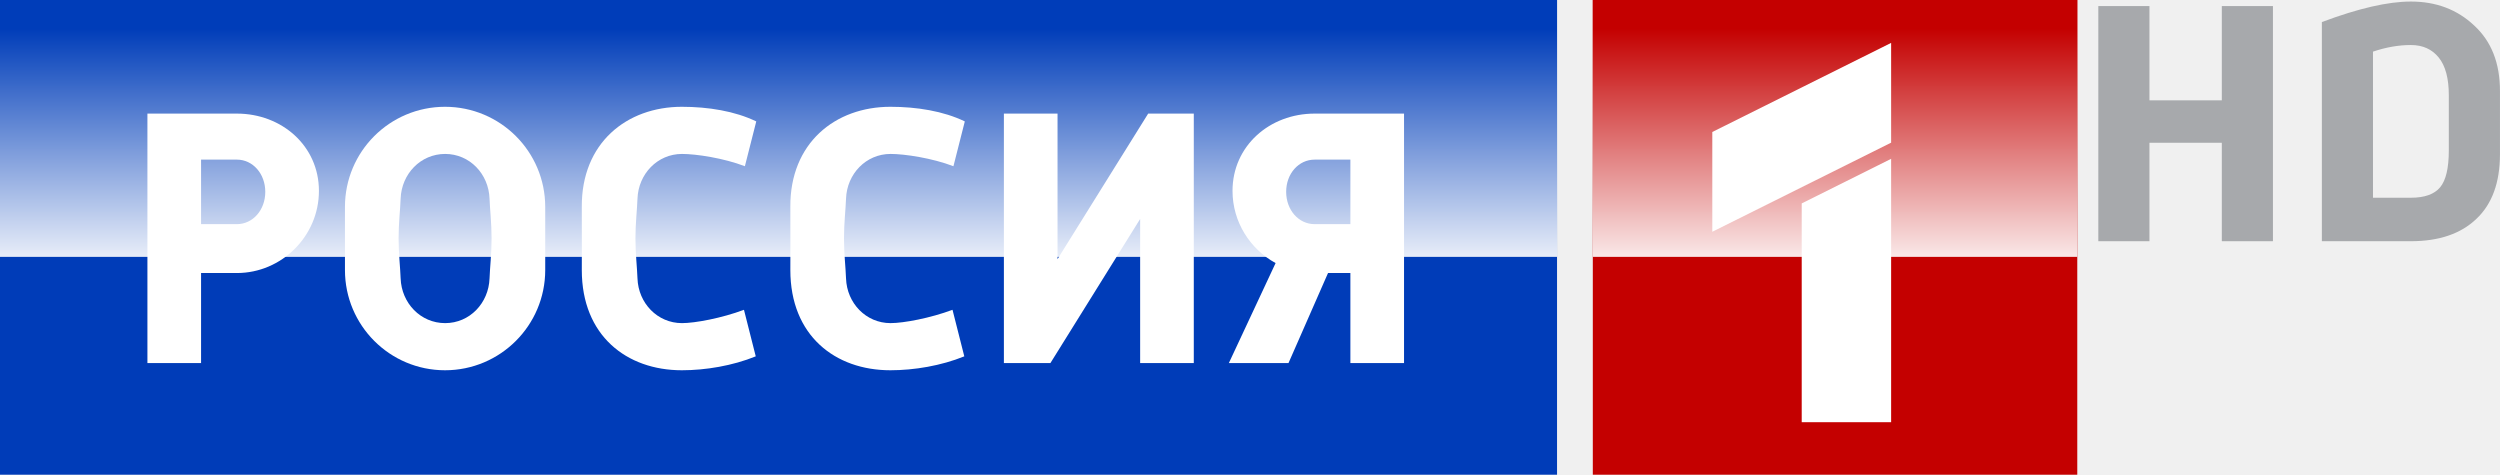
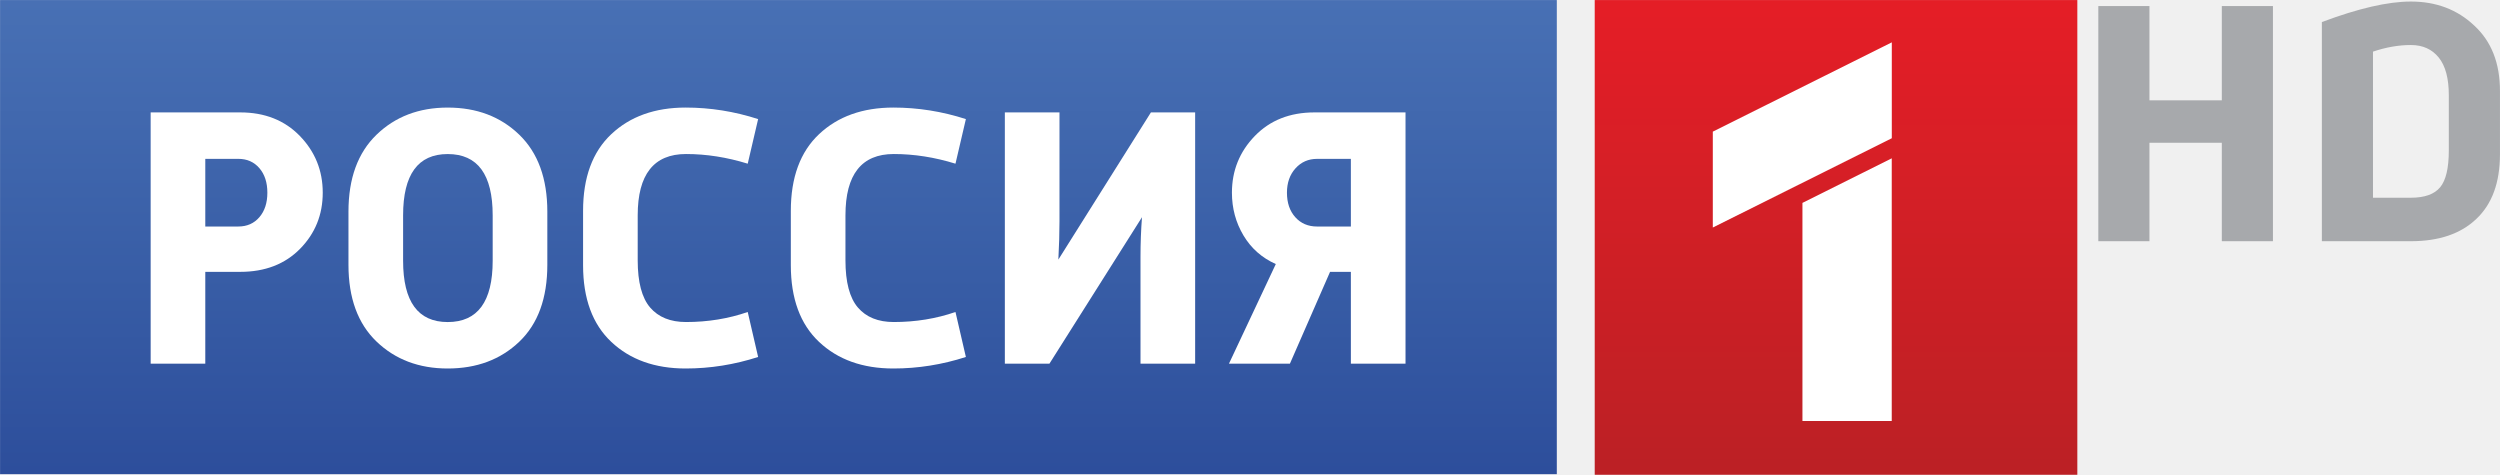
- <svg xmlns="http://www.w3.org/2000/svg" id="svg2" width="1210.4" height="229.85" version="1.2" viewBox="0 0 1134.8 215.49">
+ <svg xmlns="http://www.w3.org/2000/svg" xmlns:xlink="http://www.w3.org/1999/xlink" id="svg2" width="1134.8" height="215.48" version="1.2">
  <link id="dark-mode" href="" rel="stylesheet" type="text/css" />
  <style id="dark-mode-custom-style" type="text/css" />
  <defs id="defs6">
-     <linearGradient id="linearGradient3769" x1="609.99" x2="609.99" y1="8.889" y2="86.089" gradientTransform="translate(-60)" gradientUnits="userSpaceOnUse">
-       <stop id="stop3765" stop-color="#c40000" offset="0" />
-       <stop id="stop3767" stop-color="#fff" offset="1" />
+     <linearGradient id="gradient1" x1="372.72" x2="372.72" y1="221.82" y2="264.53" gradientUnits="userSpaceOnUse">
+       <stop id="stop9" stop-color="#e41e26" offset="1e-7" />
+       <stop id="stop11" stop-color="#bc2025" offset="1" />
    </linearGradient>
-     <linearGradient id="linearGradient3773" x1="609.99" x2="609.99" y1="8.889" y2="86.089" gradientTransform="matrix(3.2215 0 0 1 -1775 0)" gradientUnits="userSpaceOnUse">
-       <stop id="stop3777" stop-color="#003db9" offset="0" />
-       <stop id="stop3779" stop-color="#fff" offset="1" />
+     <linearGradient id="gradient2" x1="273.13" x2="273.13" y1="196.73" y2="290.78" gradientUnits="userSpaceOnUse">
+       <stop id="stop14" stop-color="#5481c1" offset="1e-7" />
+       <stop id="stop16" stop-color="#4c75b8" offset=".186" />
+       <stop id="stop18" stop-color="#375ca5" offset=".547" />
+       <stop id="stop20" stop-color="#1e398d" offset="1" />
    </linearGradient>
+     <linearGradient id="linearGradient4296" x1="372.72" x2="372.72" y1="221.82" y2="264.53" gradientUnits="userSpaceOnUse" xlink:href="#gradient1" />
+     <linearGradient id="linearGradient4300" x1="273.13" x2="273.13" y1="196.73" y2="290.78" gradientUnits="userSpaceOnUse" xlink:href="#gradient2" />
  </defs>
-   <g id="g4517" transform="matrix(1.4759 0 0 1.4759 -1.6589 -.00021232)">
-     <g id="g3781">
-       <rect id="rect2989" width="480" height="146" fill="#003cb8" />
-       <rect id="rect2991" x="491" width="149" height="146" fill="#c40000" />
-       <rect id="rect2993" x="491" width="149" height="79" fill="url(#linearGradient3769)" />
-       <rect id="rect3771" width="480" height="79" fill="url(#linearGradient3773)" />
-     </g>
-     <path id="rect3787" d="m582.75 48.844c-9.167 4.573-18.333 9.146-27.5 13.719v67.281h27.5v-81z" fill="#fff" />
-     <path id="rect3789" d="m582.75 13.188c-18.333 9.135-36.667 18.271-55 27.406v30.688c18.333-9.135 36.667-18.271 55-27.406v-30.688z" fill="#fff" />
-     <path id="path3914" d="m405.44 34.938c-13.841 0-25.25 9.941-25.25 23.781 0 9.515 5.382 17.888 13.25 22.188l-14.375 30.75h18.344l12.156-27.688h6.875v27.688h16.5v-76.719zm0 14.156h11v19.844h-11c-4.923 0-8.75-4.354-8.75-9.938s3.826-9.906 8.75-9.906z" fill="#fff" />
-     <path id="rect3804" d="m354.25 34.938-27.875 44.75v-44.75h-16.5v76.719h14.312l27.594-44.312v44.312h16.5v-76.719z" fill="#fff" />
-     <path id="path3845" d="m73.963 49.09h-11v19.848h11c4.923 0 8.75-4.34 8.75-9.924s-3.826-9.924-8.75-9.924zm0-14.152c13.841 0 25.25 9.942 25.25 23.783 0 13.841-11.409 25.25-25.25 25.25h-11v27.686h-16.5v-76.719z" fill="#fff" />
-     <path id="path3865" d="m152.31 73.344c0-4.71-0.509-8.927-0.625-12.234-0.268-7.623-6.107-13.766-13.656-13.766s-13.424 6.143-13.688 13.766c-0.114 3.308-0.625 7.524-0.625 12.234s0.509 8.958 0.625 12.266c0.268 7.623 6.138 13.766 13.688 13.766s13.388-6.143 13.656-13.766c0.116-3.308 0.625-7.556 0.625-12.266zm-14.312 40.531c-17.009 0-30.781-13.803-30.781-30.812v-19.438c0-17.009 13.772-30.781 30.781-30.781s30.812 13.772 30.812 30.781v19.438c0 17.009-13.803 30.812-30.812 30.812z" fill="#fff" />
-     <path id="path3888" d="m210.84 32.844c-17.009 0-30.912 11.159-30.781 30.781 0.043 6.479 0 19.438 0 19.438 0 20.145 13.772 30.812 30.781 30.812 7.273 0 15.629-1.39 22.719-4.281l-3.625-14.312c-6.84 2.56-15.035 4.094-19.062 4.094-7.55 0-13.42-6.127-13.688-13.75-0.116-3.308-0.625-7.571-0.625-12.281s0.511-8.911 0.625-12.219c0.263-7.623 6.138-13.781 13.688-13.781 4.333 0 12.833 1.272 19.344 3.781l3.5-13.781c-6.574-3.185-14.813-4.5-22.875-4.5z" fill="#fff" />
-     <path id="path3890" d="m274.98 32.844c-17.009 0-30.912 11.159-30.781 30.781 0.043 6.479 0 19.437 0 19.437 0 20.145 13.772 30.812 30.781 30.812 7.273 0 15.629-1.39 22.719-4.281l-3.625-14.312c-6.84 2.56-15.035 4.094-19.062 4.094-7.55 0-13.42-6.127-13.688-13.75-0.116-3.308-0.625-7.571-0.625-12.281 0-4.71 0.511-8.911 0.625-12.219 0.263-7.623 6.138-13.781 13.688-13.781 4.333 0 12.833 1.272 19.344 3.781l3.5-13.781c-6.574-3.185-14.813-4.5-22.875-4.5z" fill="#fff" />
+   <g id="g44" transform="matrix(4.8205 0 0 4.8205 -963.3 -1064.1)" fill="url(#linearGradient4296)" fill-rule="evenodd" stroke-linecap="square" stroke-linejoin="bevel">
+     <path id="path46" d="m350 220.75h45.445v44.702h-45.445v-44.702" fill="url(#linearGradient4296)" fill-rule="evenodd" />
  </g>
-   <g id="g116" transform="matrix(.99996 0 0 .99996 .0003054 -1.9971)" fill="#a7a9ac" fill-rule="evenodd" stroke-linecap="square" stroke-linejoin="bevel">
+   <g id="g52" transform="matrix(4.8205 0 0 4.8205 -963.3 -1064.1)" fill="#fff" fill-rule="evenodd" stroke-linecap="square" stroke-linejoin="bevel">
+     <path id="path54" d="m361.12 233.14v9.03l16.854-8.408v-9.03l-16.854 8.408" fill-rule="nonzero" />
+   </g>
+   <g id="g58" transform="matrix(4.8205 0 0 4.8205 -963.3 -1064.1)" fill="#fff" fill-rule="evenodd" stroke-linecap="square" stroke-linejoin="bevel">
+     <path id="path60" d="m369.56 260.39h8.409v-24.737l-8.409 4.197v20.54" fill-rule="nonzero" />
+   </g>
+   <g id="g64" transform="matrix(4.8205 0 0 4.8205 -963.3 -1064.1)" fill="url(#linearGradient4300)" fill-rule="evenodd" stroke-linecap="square" stroke-linejoin="bevel">
+     <path id="path66" d="m199.84 220.75h146.59v44.645h-146.59v-44.645" fill="url(#linearGradient4300)" fill-rule="evenodd" />
+   </g>
+   <g id="g74" transform="matrix(4.8205 0 0 4.8205 -19.282 -19.279)" fill="#fff" fill-rule="evenodd" stroke-linecap="square" stroke-linejoin="bevel">
+     <path id="path76" d="m18.187 38.244v-23.66h8.435c2.31 1e-4 4.182 0.741 5.617 2.222 1.435 1.482 2.152 3.261 2.152 5.337 0 2.077-0.712 3.838-2.135 5.285s-3.301 2.17-5.635 2.17h-3.29v8.645h-5.145m5.145-12.915h3.115c0.817 0 1.476-0.292 1.978-0.875 0.502-0.584 0.752-1.354 0.752-2.31 0-0.957-0.251-1.727-0.752-2.31-0.502-0.583-1.161-0.875-1.978-0.875h-3.115v6.37" fill-rule="nonzero" />
+   </g>
+   <g id="g80" transform="matrix(4.8205 0 0 4.8205 -19.282 -19.279)" fill="#fff" fill-rule="evenodd" stroke-linecap="square" stroke-linejoin="bevel">
+     <path id="path82" d="m36.813 28.934v-5.005c0-3.127 0.881-5.542 2.643-7.245s3.996-2.555 6.702-2.555c2.73 1e-4 4.976 0.852 6.738 2.555s2.643 4.118 2.643 7.245v5.005c0 3.15-0.881 5.564-2.643 7.245-1.762 1.68-4.008 2.52-6.738 2.52-2.707 0-4.941-0.846-6.702-2.537-1.762-1.692-2.643-4.101-2.643-7.227m9.345 5.39c2.823 0 4.235-1.925 4.235-5.775v-4.269c0-3.85-1.412-5.775-4.235-5.775-2.8 1e-4 -4.2 1.925-4.2 5.775v4.269c0 3.85 1.4 5.775 4.2 5.775" fill-rule="nonzero" />
+   </g>
+   <g id="g86" transform="matrix(4.8205 0 0 4.8205 -19.282 -19.279)" fill="#fff" fill-rule="evenodd" stroke-linecap="square" stroke-linejoin="bevel">
+     <path id="path88" d="m74.409 33.379 0.98 4.235c-2.24 0.724-4.514 1.085-6.824 1.085-2.894 0-5.227-0.834-7-2.503-1.773-1.668-2.66-4.078-2.66-7.228v-5.11c0-3.15 0.886-5.559 2.66-7.227 1.773-1.668 4.106-2.502 7-2.503 2.31 1e-4 4.585 0.362 6.824 1.085l-0.98 4.2c-1.96-0.607-3.897-0.91-5.811-0.91-3.033 1e-4 -4.549 1.925-4.549 5.775v4.234c0 2.054 0.391 3.535 1.172 4.446 0.781 0.91 1.907 1.365 3.377 1.365 2.054 0 3.99-0.315 5.811-0.945" fill-rule="nonzero" />
+   </g>
+   <g id="g92" transform="matrix(4.8205 0 0 4.8205 -19.282 -19.279)" fill="#fff" fill-rule="evenodd" stroke-linecap="square" stroke-linejoin="bevel">
+     <path id="path94" d="m93.972 33.379 0.98 4.235c-2.24 0.724-4.514 1.085-6.824 1.085-2.894 0-5.227-0.834-7-2.503-1.773-1.668-2.66-4.078-2.66-7.228v-5.11c0-3.15 0.887-5.559 2.66-7.227 1.773-1.668 4.107-2.502 7-2.503 2.31 1e-4 4.585 0.362 6.824 1.085l-0.98 4.2c-1.96-0.607-3.897-0.91-5.811-0.91-3.033 1e-4 -4.549 1.925-4.549 5.775v4.234c-1e-4 2.054 0.391 3.535 1.172 4.446 0.781 0.91 1.907 1.365 3.377 1.365 2.054 0 3.99-0.315 5.811-0.945" fill-rule="nonzero" />
+   </g>
+   <g id="g98" transform="matrix(4.8205 0 0 4.8205 -19.282 -19.279)" fill="#fff" fill-rule="evenodd" stroke-linecap="square" stroke-linejoin="bevel">
+     <path id="path100" d="m116.54 14.584v23.66h-5.145v-10.08c0-1.26 0.047-2.497 0.14-3.711l-8.715 13.79h-4.199v-23.66h5.145v10.255c0 1.073-0.035 2.275-0.106 3.605l8.716-13.86h4.164" fill-rule="nonzero" />
+   </g>
+   <g id="g104" transform="matrix(4.8205 0 0 4.8205 -19.282 -19.279)" fill="#fff" fill-rule="evenodd" stroke-linecap="square" stroke-linejoin="bevel">
+     <path id="path106" d="m136.35 14.584v23.66h-5.146v-8.645h-1.96l-3.78 8.645h-5.74l4.411-9.38c-1.307-0.583-2.322-1.482-3.046-2.695-0.723-1.213-1.085-2.555-1.085-4.025 0-2.077 0.718-3.856 2.153-5.338s3.308-2.222 5.618-2.222h8.575m-8.331 10.745h3.185v-6.37h-3.185c-0.816 1e-4 -1.493 0.297-2.03 0.892-0.536 0.595-0.804 1.359-0.804 2.293 0 0.956 0.262 1.726 0.787 2.31 0.525 0.584 1.207 0.875 2.047 0.875" fill-rule="nonzero" />
+   </g>
+   <g id="g116" transform="matrix(.99996 0 0 .99996 .0003013 -1.9971)" fill="#a7a9ac" fill-rule="evenodd" stroke-linecap="square" stroke-linejoin="bevel">
    <path id="path118" d="m952.51 111.49v-106.74h23.211v42.791h32.842v-42.791h23.21v106.74h-23.21v-44.686h-32.842v44.686h-23.211" fill-rule="nonzero" />
  </g>
-   <g id="g124" transform="matrix(.99996 0 0 .99996 .0003061 .0027368)" fill="#a7a9ac" fill-rule="evenodd" stroke-linecap="square" stroke-linejoin="bevel">
+   <g id="g124" transform="matrix(.99996 0 0 .99996 .000302 .0027737)" fill="#a7a9ac" fill-rule="evenodd" stroke-linecap="square" stroke-linejoin="bevel">
    <path id="path126" d="m1094.4 109.49h-40.42v-99.478c16.53-6.211 30-9.316 40.42-9.316 11.48 0 21.06 3.632 28.74 10.895 7.79 7.158 11.69 17.053 11.69 29.685v28.738c0 12.843-3.58 22.632-10.74 29.37-7.05 6.737-16.95 10.106-29.69 10.106m17.21-41.212v-25.106c0-7.579-1.52-13.264-4.57-17.053-3.06-3.79-7.27-5.684-12.64-5.684-5.58 0-11.31 1-17.21 3v66.318h17.21c6.21 0 10.64-1.579 13.27-4.737 2.63-3.158 3.94-8.737 3.94-16.738" fill-rule="nonzero" />
  </g>
</svg>
